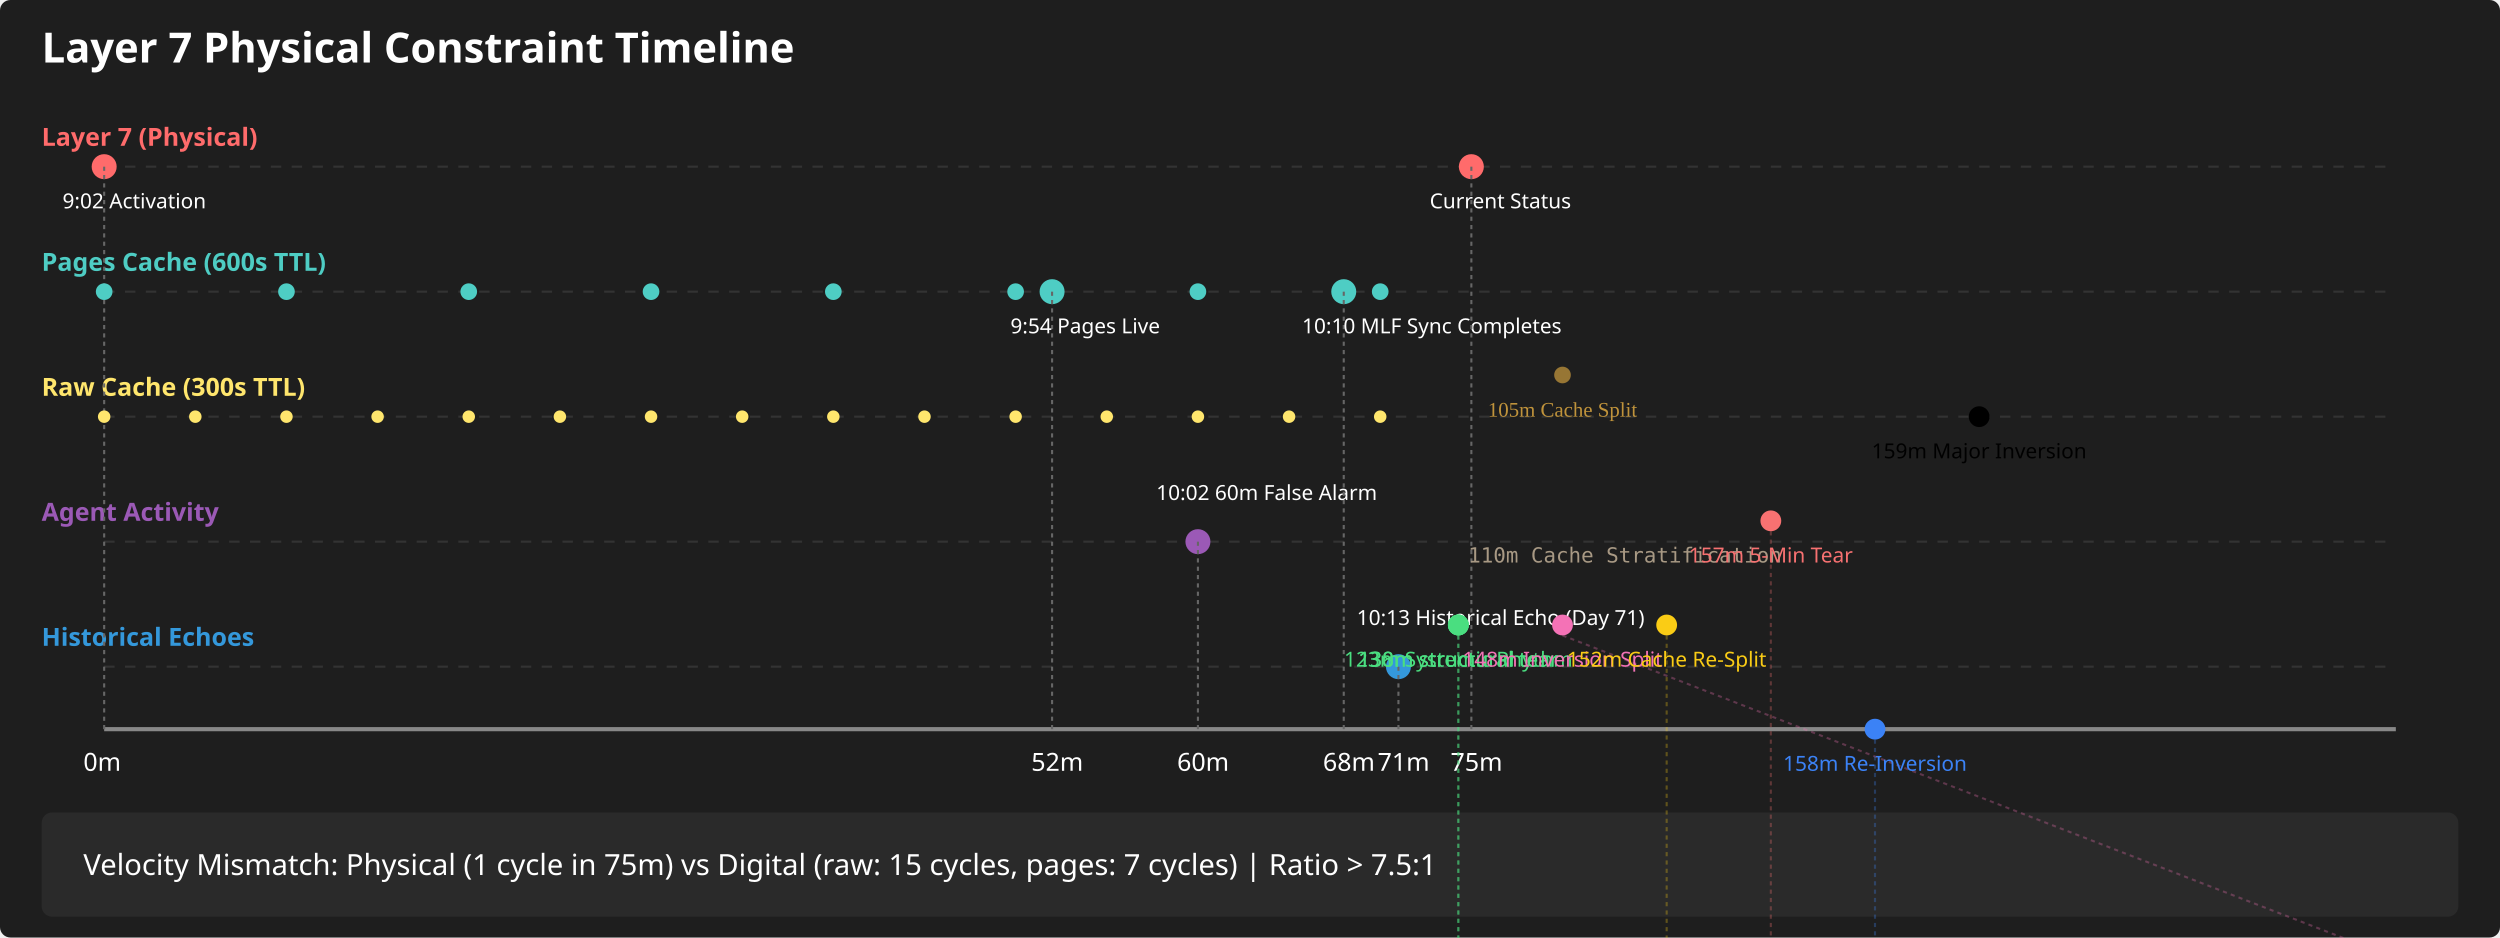
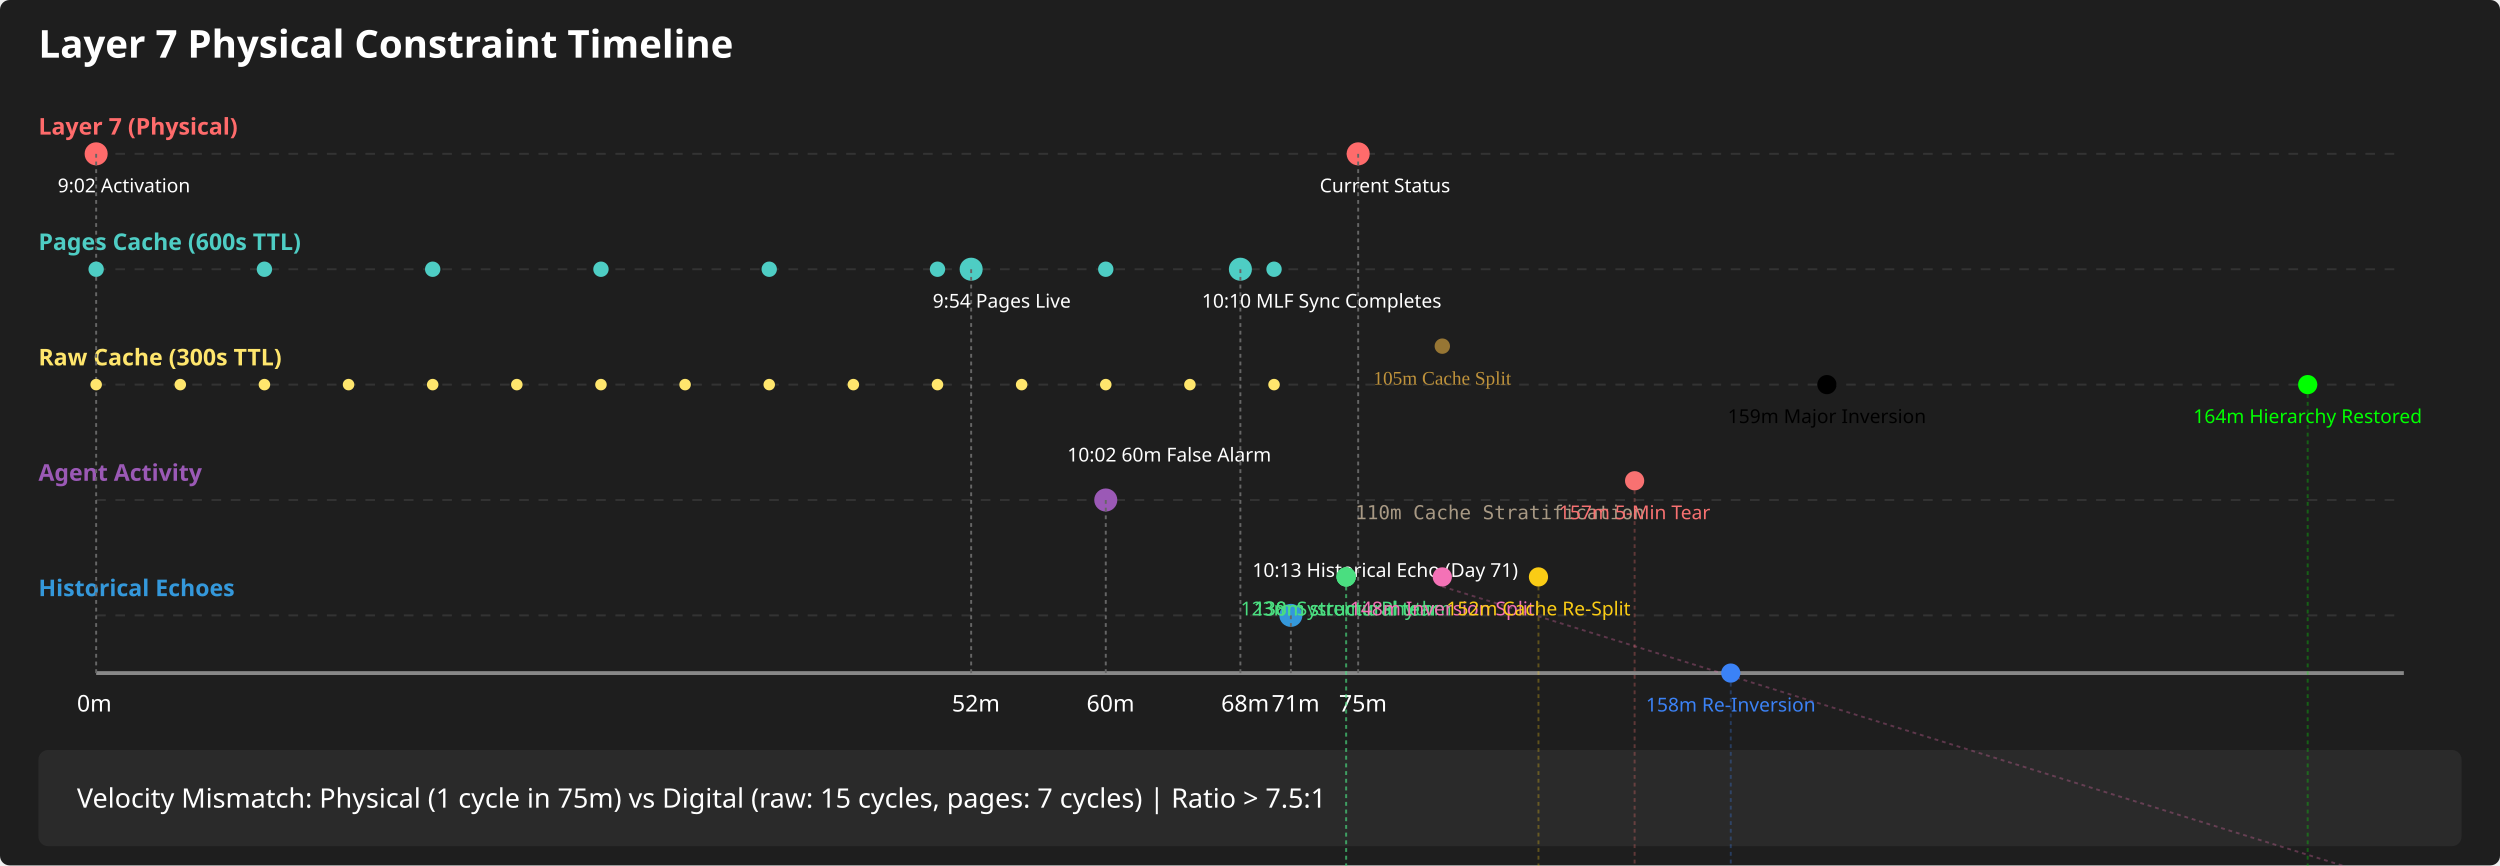
- <svg xmlns="http://www.w3.org/2000/svg" baseProfile="full" height="450" version="1.1" width="1200" viewBox="0 0 1200 450">
+ <svg xmlns="http://www.w3.org/2000/svg" baseProfile="full" height="450" version="1.1" width="1300" viewBox="0 0 1300 450">
  <defs />
-   <rect fill="#1e1e1e" height="450" rx="5" ry="5" width="1200" viewBox="0 0 1200 450" x="0" y="0" />
+   <rect fill="#1e1e1e" height="450" rx="5" ry="5" width="1300" viewBox="0 0 1300 450" x="0" y="0" />
  <text fill="#ffffff" font-family="sans-serif" font-size="20px" font-weight="bold" x="20" y="30">Layer 7 Physical Constraint Timeline</text>
-   <line stroke="#888888" stroke-width="2" x1="50" x2="1150" y1="350" y2="350" />
+   <line stroke="#888888" stroke-width="2" x1="50" x2="1250" y1="350" y2="350" />
  <text fill="#ff6b6b" font-family="sans-serif" font-size="12px" font-weight="bold" x="20" y="70">Layer 7 (Physical)</text>
-   <line stroke="#333333" stroke-dasharray="5,5" stroke-width="1" x1="50" x2="1150" y1="80" y2="80" />
+   <line stroke="#333333" stroke-dasharray="5,5" stroke-width="1" x1="50" x2="1250" y1="80" y2="80" />
  <text fill="#4ecdc4" font-family="sans-serif" font-size="12px" font-weight="bold" x="20" y="130">Pages Cache (600s TTL)</text>
-   <line stroke="#333333" stroke-dasharray="5,5" stroke-width="1" x1="50" x2="1150" y1="140" y2="140" />
+   <line stroke="#333333" stroke-dasharray="5,5" stroke-width="1" x1="50" x2="1250" y1="140" y2="140" />
  <text fill="#ffe66d" font-family="sans-serif" font-size="12px" font-weight="bold" x="20" y="190">Raw Cache (300s TTL)</text>
-   <line stroke="#333333" stroke-dasharray="5,5" stroke-width="1" x1="50" x2="1150" y1="200" y2="200" />
+   <line stroke="#333333" stroke-dasharray="5,5" stroke-width="1" x1="50" x2="1250" y1="200" y2="200" />
  <text fill="#9b59b6" font-family="sans-serif" font-size="12px" font-weight="bold" x="20" y="250">Agent Activity</text>
-   <line stroke="#333333" stroke-dasharray="5,5" stroke-width="1" x1="50" x2="1150" y1="260" y2="260" />
+   <line stroke="#333333" stroke-dasharray="5,5" stroke-width="1" x1="50" x2="1250" y1="260" y2="260" />
  <text fill="#3498db" font-family="sans-serif" font-size="12px" font-weight="bold" x="20" y="310">Historical Echoes</text>
-   <line stroke="#333333" stroke-dasharray="5,5" stroke-width="1" x1="50" x2="1150" y1="320" y2="320" />
+   <line stroke="#333333" stroke-dasharray="5,5" stroke-width="1" x1="50" x2="1250" y1="320" y2="320" />
  <circle cx="50.0" cy="80" fill="#ff6b6b" r="6" />
  <line stroke="#666666" stroke-dasharray="2,2" stroke-width="1" x1="50.0" x2="50.0" y1="80" y2="350" />
  <text fill="#ffffff" font-family="sans-serif" font-size="12px" x="40.0" y="370">0m</text>
  <text fill="#ffffff" font-family="sans-serif" font-size="10px" x="30.0" y="100">9:02 Activation</text>
  <circle cx="505.0" cy="140" fill="#4ecdc4" r="6" />
  <line stroke="#666666" stroke-dasharray="2,2" stroke-width="1" x1="505.0" x2="505.0" y1="140" y2="350" />
  <text fill="#ffffff" font-family="sans-serif" font-size="12px" x="495.0" y="370">52m</text>
  <text fill="#ffffff" font-family="sans-serif" font-size="10px" x="485.0" y="160">9:54 Pages Live</text>
  <circle cx="575.0" cy="260" fill="#9b59b6" r="6" />
  <line stroke="#666666" stroke-dasharray="2,2" stroke-width="1" x1="575.0" x2="575.0" y1="260" y2="350" />
  <text fill="#ffffff" font-family="sans-serif" font-size="12px" x="565.0" y="370">60m</text>
  <text fill="#ffffff" font-family="sans-serif" font-size="10px" x="555.0" y="240">10:02 60m False Alarm</text>
  <circle cx="645.0" cy="140" fill="#4ecdc4" r="6" />
  <line stroke="#666666" stroke-dasharray="2,2" stroke-width="1" x1="645.0" x2="645.0" y1="140" y2="350" />
  <text fill="#ffffff" font-family="sans-serif" font-size="12px" x="635.0" y="370">68m</text>
  <text fill="#ffffff" font-family="sans-serif" font-size="10px" x="625.0" y="160">10:10 MLF Sync Completes</text>
  <circle cx="671.25" cy="320" fill="#3498db" r="6" />
  <line stroke="#666666" stroke-dasharray="2,2" stroke-width="1" x1="671.25" x2="671.25" y1="320" y2="350" />
  <text fill="#ffffff" font-family="sans-serif" font-size="12px" x="661.25" y="370">71m</text>
  <text fill="#ffffff" font-family="sans-serif" font-size="10px" x="651.25" y="300">10:13 Historical Echo (Day 71)</text>
  <circle cx="706.25" cy="80" fill="#ff6b6b" r="6" />
  <line stroke="#666666" stroke-dasharray="2,2" stroke-width="1" x1="706.25" x2="706.25" y1="80" y2="350" />
  <text fill="#ffffff" font-family="sans-serif" font-size="12px" x="696.25" y="370">75m</text>
  <text fill="#ffffff" font-family="sans-serif" font-size="10px" x="686.25" y="100">Current Status</text>
  <circle cx="50.0" cy="200" fill="#ffe66d" r="3" />
  <circle cx="93.75" cy="200" fill="#ffe66d" r="3" />
  <circle cx="137.5" cy="200" fill="#ffe66d" r="3" />
  <circle cx="181.25" cy="200" fill="#ffe66d" r="3" />
  <circle cx="225.0" cy="200" fill="#ffe66d" r="3" />
  <circle cx="268.75" cy="200" fill="#ffe66d" r="3" />
  <circle cx="312.5" cy="200" fill="#ffe66d" r="3" />
  <circle cx="356.25" cy="200" fill="#ffe66d" r="3" />
  <circle cx="400.0" cy="200" fill="#ffe66d" r="3" />
  <circle cx="443.75" cy="200" fill="#ffe66d" r="3" />
  <circle cx="487.5" cy="200" fill="#ffe66d" r="3" />
  <circle cx="531.25" cy="200" fill="#ffe66d" r="3" />
  <circle cx="575.0" cy="200" fill="#ffe66d" r="3" />
  <circle cx="618.75" cy="200" fill="#ffe66d" r="3" />
  <circle cx="662.5" cy="200" fill="#ffe66d" r="3" />
  <circle cx="50.0" cy="140" fill="#4ecdc4" r="4" />
  <circle cx="137.5" cy="140" fill="#4ecdc4" r="4" />
  <circle cx="225.0" cy="140" fill="#4ecdc4" r="4" />
  <circle cx="312.5" cy="140" fill="#4ecdc4" r="4" />
  <circle cx="400.0" cy="140" fill="#4ecdc4" r="4" />
  <circle cx="487.5" cy="140" fill="#4ecdc4" r="4" />
  <circle cx="575.0" cy="140" fill="#4ecdc4" r="4" />
  <circle cx="662.5" cy="140" fill="#4ecdc4" r="4" />
-   <rect fill="#2a2a2a" height="50" rx="5" ry="5" width="1160" x="20" y="390" />
+   <rect fill="#2a2a2a" height="50" rx="5" ry="5" width="1260" x="20" y="390" />
  <text fill="#ffffff" font-family="sans-serif" font-size="14px" x="40" y="420">Velocity Mismatch: Physical (1 cycle in 75m) vs Digital (raw: 15 cycles, pages: 7 cycles) | Ratio &gt; 7.5:1</text>
  <circle cx="750" cy="180" r="4" fill="#E8B042" opacity="0.6" />
  <text x="750" y="200" fill="#E8B042" opacity="0.8" font-size="10" text-anchor="middle">105m Cache Split</text>
  <text x="780" y="270" font-family="monospace" font-size="10" fill="#a89984" text-anchor="middle">110m Cache Stratification</text>
  <circle cx="700" cy="300" r="5" fill="#4ade80" />
  <text x="700" y="320" font-family="sans-serif" font-size="10" fill="#4ade80" text-anchor="middle">123m Systemic Rhythm</text>
  <line x1="700" y1="305" x2="700" y2="460" stroke="#4ade80" stroke-width="1" stroke-dasharray="2,2" opacity="0.3" />
  <circle cx="700" cy="300" r="5" fill="#4ade80" />
  <text x="700" y="320" font-family="sans-serif" font-size="10" fill="#4ade80" text-anchor="middle">130m structural tear</text>
  <line x1="700" y1="305" x2="700" y2="460" stroke="#4ade80" stroke-width="1" stroke-dasharray="2,2" opacity="0.3" />
  <circle cx="700" cy="300" r="5" fill="#4ade80" />
  <text x="700" y="320" font-family="sans-serif" font-size="10" fill="#4ade80" text-anchor="middle">138m structural tear</text>
  <line x1="700" y1="305" x2="700" y2="460" stroke="#4ade80" stroke-width="1" stroke-dasharray="2,2" opacity="0.3" />
  <circle cx="750" cy="300" r="5" fill="#f472b6" />
  <text x="750" y="320" font-family="sans-serif" font-size="10" fill="#f472b6" text-anchor="middle">148m Inversion Split</text>
-   <line x1="750" y1="305" x2="1150" y2="460" stroke="#f472b6" stroke-width="1" stroke-dasharray="2,2" opacity="0.3" />
+   <line x1="750" y1="305" x2="1250" y2="460" stroke="#f472b6" stroke-width="1" stroke-dasharray="2,2" opacity="0.3" />
  <circle cx="800" cy="300" r="5" fill="#facc15" />
  <text x="800" y="320" font-family="sans-serif" font-size="10" fill="#facc15" text-anchor="middle">152m Cache Re-Split</text>
  <line x1="800" y1="305" x2="800" y2="460" stroke="#facc15" stroke-width="1" stroke-dasharray="2,2" opacity="0.3" />
  <circle cx="850" cy="250" r="5" fill="#f87171" />
  <text x="850" y="270" font-family="sans-serif" font-size="10" fill="#f87171" text-anchor="middle">157m 5-Min Tear</text>
  <line x1="850" y1="255" x2="850" y2="460" stroke="#f87171" stroke-width="1" stroke-dasharray="2,2" opacity="0.3" />
  <circle cx="900" cy="350" r="5" fill="#3b82f6" />
  <text x="900" y="370" font-family="sans-serif" font-size="10" fill="#3b82f6" text-anchor="middle">158m Re-Inversion</text>
  <line x1="900" y1="355" x2="900" y2="460" stroke="#3b82f6" stroke-width="1" stroke-dasharray="2,2" opacity="0.3" />
  <circle cx="950" cy="200" r="5" fill="#fuchsia" />
  <text x="950" y="220" font-family="sans-serif" font-size="10" fill="#fuchsia" text-anchor="middle">159m Major Inversion</text>
  <line x1="950" y1="205" x2="950" y2="460" stroke="#fuchsia" stroke-width="1" stroke-dasharray="2,2" opacity="0.3" />
+   <circle cx="1200" cy="200" r="5" fill="#00ff00" />
+   <text x="1200" y="220" font-family="sans-serif" font-size="10" fill="#00ff00" text-anchor="middle">164m Hierarchy Restored</text>
+   <line x1="1200" y1="205" x2="1200" y2="460" stroke="#00ff00" stroke-width="1" stroke-dasharray="2,2" opacity="0.3" />
</svg>
